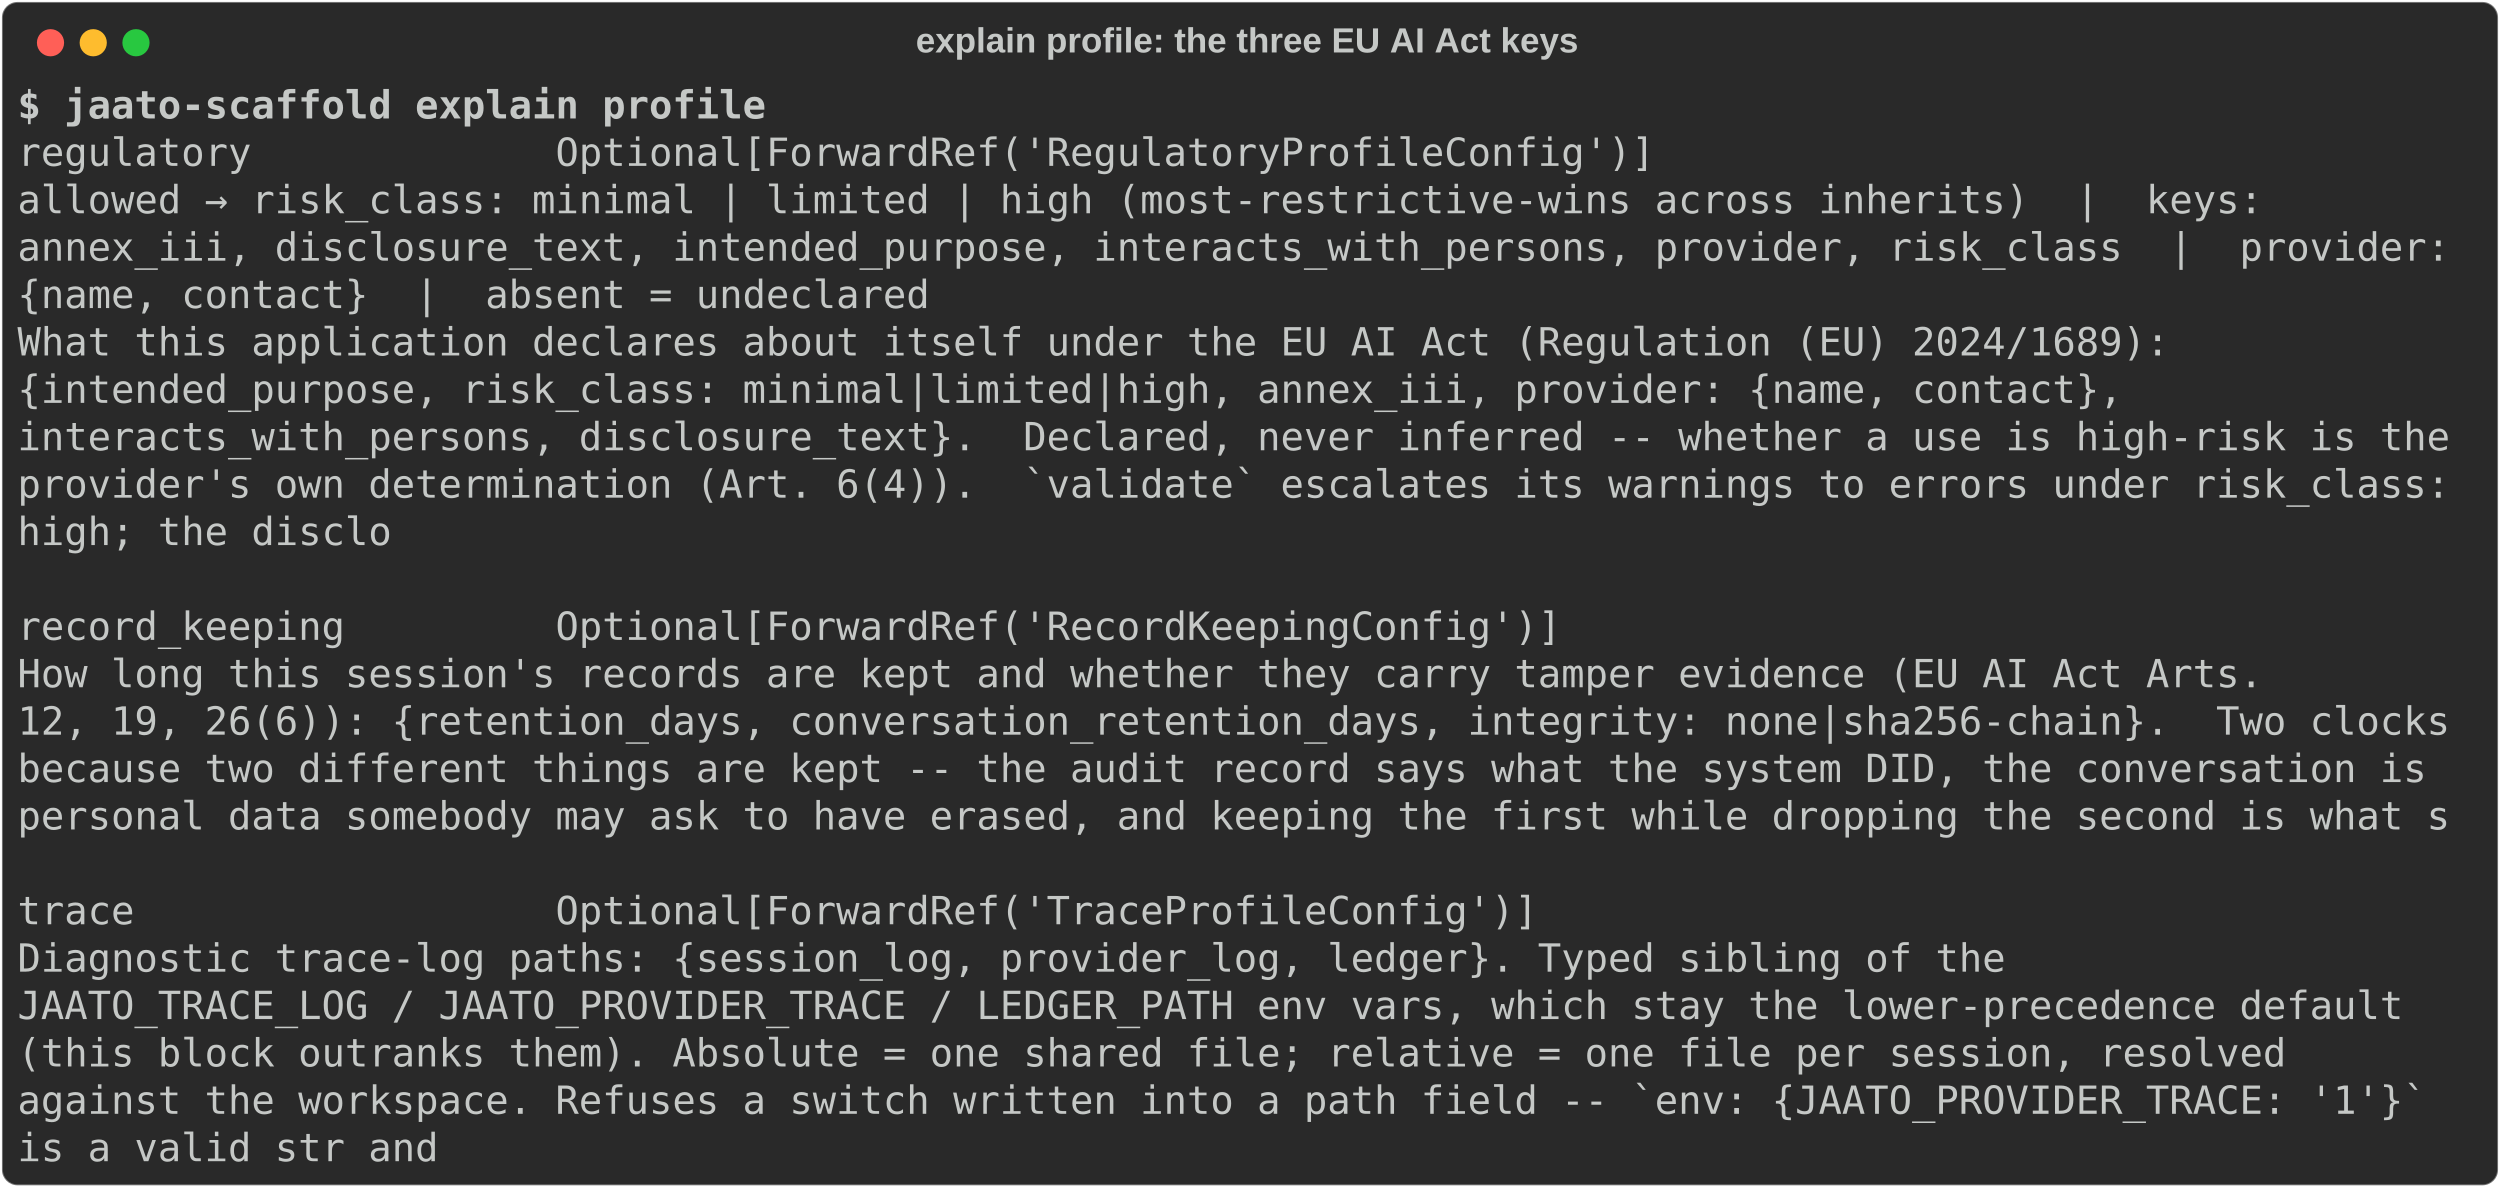
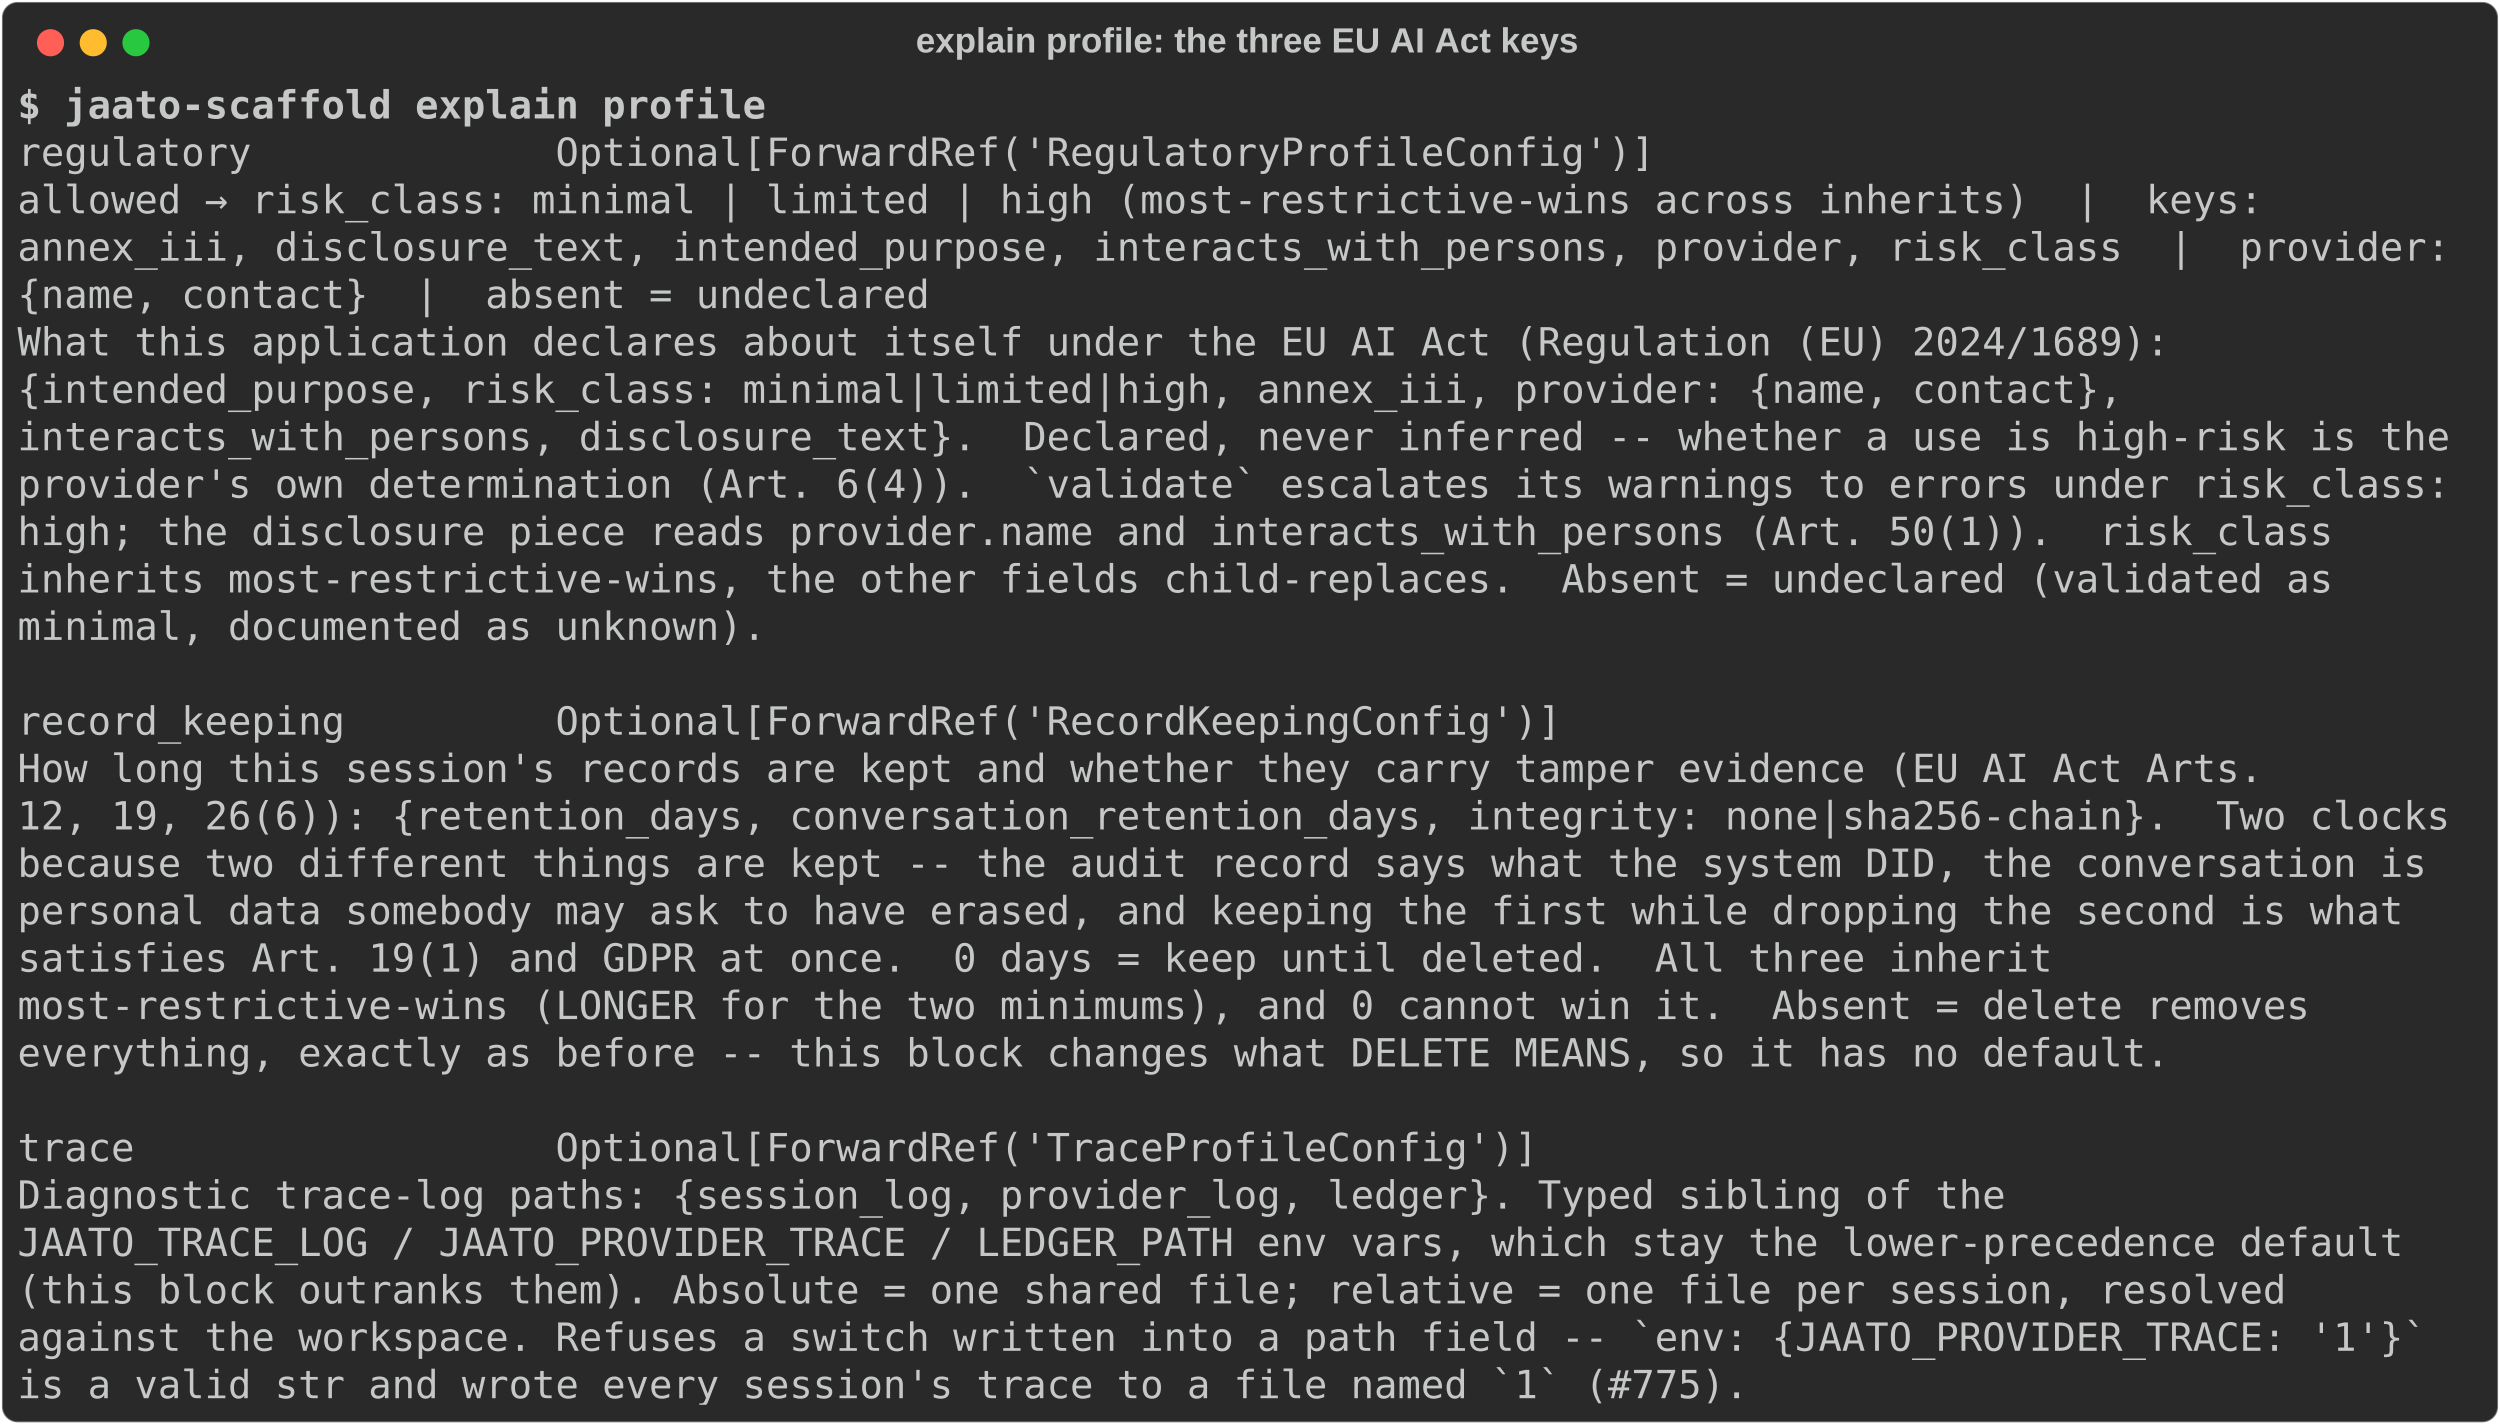
- <svg xmlns="http://www.w3.org/2000/svg" class="rich-terminal" viewBox="0 0 1287 611.2">
+ <svg xmlns="http://www.w3.org/2000/svg" class="rich-terminal" viewBox="0 0 1287 733.2">
  <style>

    @font-face {
        font-family: "Fira Code";
        src: local("FiraCode-Regular"),
                url("https://cdnjs.cloudflare.com/ajax/libs/firacode/6.2.0/woff2/FiraCode-Regular.woff2") format("woff2"),
                url("https://cdnjs.cloudflare.com/ajax/libs/firacode/6.2.0/woff/FiraCode-Regular.woff") format("woff");
        font-style: normal;
        font-weight: 400;
    }
    @font-face {
        font-family: "Fira Code";
        src: local("FiraCode-Bold"),
                url("https://cdnjs.cloudflare.com/ajax/libs/firacode/6.2.0/woff2/FiraCode-Bold.woff2") format("woff2"),
                url("https://cdnjs.cloudflare.com/ajax/libs/firacode/6.2.0/woff/FiraCode-Bold.woff") format("woff");
        font-style: bold;
        font-weight: 700;
    }

-     .terminal-1864115176-matrix {
+     .terminal-2985232538-matrix {
        font-family: Fira Code, monospace;
        font-size: 20px;
        line-height: 24.4px;
        font-variant-east-asian: full-width;
    }

-     .terminal-1864115176-title {
+     .terminal-2985232538-title {
        font-size: 18px;
        font-weight: bold;
        font-family: arial;
    }

-     .terminal-1864115176-r1 { fill: #c5c8c6;font-weight: bold }
- .terminal-1864115176-r2 { fill: #c5c8c6 }
+     .terminal-2985232538-r1 { fill: #c5c8c6;font-weight: bold }
+ .terminal-2985232538-r2 { fill: #c5c8c6 }
    </style>
  <defs>
-     <clipPath id="terminal-1864115176-clip-terminal">
-       <rect x="0" y="0" width="1267.8" height="560.2" />
-     </clipPath>
-     <clipPath id="terminal-1864115176-line-0">
+     <clipPath id="terminal-2985232538-clip-terminal">
+       <rect x="0" y="0" width="1267.8" height="682.2" />
+     </clipPath>
+     <clipPath id="terminal-2985232538-line-0">
      <rect x="0" y="1.5" width="1268.8" height="24.65" />
    </clipPath>
-     <clipPath id="terminal-1864115176-line-1">
+     <clipPath id="terminal-2985232538-line-1">
      <rect x="0" y="25.9" width="1268.8" height="24.65" />
    </clipPath>
-     <clipPath id="terminal-1864115176-line-2">
+     <clipPath id="terminal-2985232538-line-2">
      <rect x="0" y="50.3" width="1268.8" height="24.65" />
    </clipPath>
-     <clipPath id="terminal-1864115176-line-3">
+     <clipPath id="terminal-2985232538-line-3">
      <rect x="0" y="74.7" width="1268.8" height="24.65" />
    </clipPath>
-     <clipPath id="terminal-1864115176-line-4">
+     <clipPath id="terminal-2985232538-line-4">
      <rect x="0" y="99.1" width="1268.8" height="24.65" />
    </clipPath>
-     <clipPath id="terminal-1864115176-line-5">
+     <clipPath id="terminal-2985232538-line-5">
      <rect x="0" y="123.5" width="1268.8" height="24.65" />
    </clipPath>
-     <clipPath id="terminal-1864115176-line-6">
+     <clipPath id="terminal-2985232538-line-6">
      <rect x="0" y="147.9" width="1268.8" height="24.65" />
    </clipPath>
-     <clipPath id="terminal-1864115176-line-7">
+     <clipPath id="terminal-2985232538-line-7">
      <rect x="0" y="172.3" width="1268.8" height="24.65" />
    </clipPath>
-     <clipPath id="terminal-1864115176-line-8">
+     <clipPath id="terminal-2985232538-line-8">
      <rect x="0" y="196.7" width="1268.8" height="24.65" />
    </clipPath>
-     <clipPath id="terminal-1864115176-line-9">
+     <clipPath id="terminal-2985232538-line-9">
      <rect x="0" y="221.1" width="1268.8" height="24.65" />
    </clipPath>
-     <clipPath id="terminal-1864115176-line-10">
+     <clipPath id="terminal-2985232538-line-10">
      <rect x="0" y="245.5" width="1268.8" height="24.65" />
    </clipPath>
-     <clipPath id="terminal-1864115176-line-11">
+     <clipPath id="terminal-2985232538-line-11">
      <rect x="0" y="269.9" width="1268.8" height="24.65" />
    </clipPath>
-     <clipPath id="terminal-1864115176-line-12">
+     <clipPath id="terminal-2985232538-line-12">
      <rect x="0" y="294.3" width="1268.8" height="24.65" />
    </clipPath>
-     <clipPath id="terminal-1864115176-line-13">
+     <clipPath id="terminal-2985232538-line-13">
      <rect x="0" y="318.7" width="1268.8" height="24.65" />
    </clipPath>
-     <clipPath id="terminal-1864115176-line-14">
+     <clipPath id="terminal-2985232538-line-14">
      <rect x="0" y="343.1" width="1268.8" height="24.65" />
    </clipPath>
-     <clipPath id="terminal-1864115176-line-15">
+     <clipPath id="terminal-2985232538-line-15">
      <rect x="0" y="367.5" width="1268.8" height="24.65" />
    </clipPath>
-     <clipPath id="terminal-1864115176-line-16">
+     <clipPath id="terminal-2985232538-line-16">
      <rect x="0" y="391.9" width="1268.8" height="24.65" />
    </clipPath>
-     <clipPath id="terminal-1864115176-line-17">
+     <clipPath id="terminal-2985232538-line-17">
      <rect x="0" y="416.3" width="1268.8" height="24.65" />
    </clipPath>
-     <clipPath id="terminal-1864115176-line-18">
+     <clipPath id="terminal-2985232538-line-18">
      <rect x="0" y="440.7" width="1268.8" height="24.65" />
    </clipPath>
-     <clipPath id="terminal-1864115176-line-19">
+     <clipPath id="terminal-2985232538-line-19">
      <rect x="0" y="465.1" width="1268.8" height="24.65" />
    </clipPath>
-     <clipPath id="terminal-1864115176-line-20">
+     <clipPath id="terminal-2985232538-line-20">
      <rect x="0" y="489.5" width="1268.8" height="24.65" />
    </clipPath>
-     <clipPath id="terminal-1864115176-line-21">
+     <clipPath id="terminal-2985232538-line-21">
      <rect x="0" y="513.9" width="1268.8" height="24.65" />
    </clipPath>
+     <clipPath id="terminal-2985232538-line-22">
+       <rect x="0" y="538.3" width="1268.8" height="24.65" />
+     </clipPath>
+     <clipPath id="terminal-2985232538-line-23">
+       <rect x="0" y="562.7" width="1268.8" height="24.65" />
+     </clipPath>
+     <clipPath id="terminal-2985232538-line-24">
+       <rect x="0" y="587.1" width="1268.8" height="24.65" />
+     </clipPath>
+     <clipPath id="terminal-2985232538-line-25">
+       <rect x="0" y="611.5" width="1268.8" height="24.65" />
+     </clipPath>
+     <clipPath id="terminal-2985232538-line-26">
+       <rect x="0" y="635.9" width="1268.8" height="24.65" />
+     </clipPath>
  </defs>
-   <rect fill="#292929" stroke="rgba(255,255,255,0.35)" stroke-width="1" x="1" y="1" width="1285" height="609.2" rx="8" />
-   <text class="terminal-1864115176-title" fill="#c5c8c6" text-anchor="middle" x="642" y="27">explain profile: the three EU AI Act keys</text>
+   <rect fill="#292929" stroke="rgba(255,255,255,0.35)" stroke-width="1" x="1" y="1" width="1285" height="731.2" rx="8" />
+   <text class="terminal-2985232538-title" fill="#c5c8c6" text-anchor="middle" x="642" y="27">explain profile: the three EU AI Act keys</text>
  <g transform="translate(26,22)">
    <circle cx="0" cy="0" r="7" fill="#ff5f57" />
    <circle cx="22" cy="0" r="7" fill="#febc2e" />
    <circle cx="44" cy="0" r="7" fill="#28c840" />
  </g>
-   <g transform="translate(9, 41)" clip-path="url(#terminal-1864115176-clip-terminal)">
-     <g class="terminal-1864115176-matrix">
-       <text class="terminal-1864115176-r1" x="0" y="20" textLength="390.4" clip-path="url(#terminal-1864115176-line-0)">$ jaato-scaffold explain profile</text>
-       <text class="terminal-1864115176-r2" x="1268.8" y="20" textLength="12.2" clip-path="url(#terminal-1864115176-line-0)">
- </text>
-       <text class="terminal-1864115176-r2" x="0" y="44.4" textLength="878.4" clip-path="url(#terminal-1864115176-line-1)">  regulatory             Optional[ForwardRef('RegulatoryProfileConfig')]</text>
-       <text class="terminal-1864115176-r2" x="1268.8" y="44.4" textLength="12.2" clip-path="url(#terminal-1864115176-line-1)">
- </text>
-       <text class="terminal-1864115176-r2" x="0" y="68.8" textLength="1256.6" clip-path="url(#terminal-1864115176-line-2)">      allowed → risk_class: minimal | limited | high (most-restrictive-wins across inherits)  |  keys: </text>
-       <text class="terminal-1864115176-r2" x="1268.8" y="68.8" textLength="12.2" clip-path="url(#terminal-1864115176-line-2)">
- </text>
-       <text class="terminal-1864115176-r2" x="0" y="93.2" textLength="1268.8" clip-path="url(#terminal-1864115176-line-3)">annex_iii, disclosure_text, intended_purpose, interacts_with_persons, provider, risk_class  |  provider:</text>
-       <text class="terminal-1864115176-r2" x="1268.8" y="93.2" textLength="12.2" clip-path="url(#terminal-1864115176-line-3)">
- </text>
-       <text class="terminal-1864115176-r2" x="0" y="117.6" textLength="475.8" clip-path="url(#terminal-1864115176-line-4)">{name, contact}  |  absent = undeclared</text>
-       <text class="terminal-1864115176-r2" x="1268.8" y="117.6" textLength="12.2" clip-path="url(#terminal-1864115176-line-4)">
- </text>
-       <text class="terminal-1864115176-r2" x="0" y="142" textLength="1207.8" clip-path="url(#terminal-1864115176-line-5)">      What this application declares about itself under the EU AI Act (Regulation (EU) 2024/1689): </text>
-       <text class="terminal-1864115176-r2" x="1268.8" y="142" textLength="12.2" clip-path="url(#terminal-1864115176-line-5)">
- </text>
-       <text class="terminal-1864115176-r2" x="0" y="166.4" textLength="1110.2" clip-path="url(#terminal-1864115176-line-6)">{intended_purpose, risk_class: minimal|limited|high, annex_iii, provider: {name, contact}, </text>
-       <text class="terminal-1864115176-r2" x="1268.8" y="166.4" textLength="12.2" clip-path="url(#terminal-1864115176-line-6)">
- </text>
-       <text class="terminal-1864115176-r2" x="0" y="190.8" textLength="1268.8" clip-path="url(#terminal-1864115176-line-7)">interacts_with_persons, disclosure_text}.  Declared, never inferred -- whether a use is high-risk is the</text>
-       <text class="terminal-1864115176-r2" x="1268.8" y="190.8" textLength="12.2" clip-path="url(#terminal-1864115176-line-7)">
- </text>
-       <text class="terminal-1864115176-r2" x="0" y="215.2" textLength="1268.8" clip-path="url(#terminal-1864115176-line-8)">provider's own determination (Art. 6(4)).  `validate` escalates its warnings to errors under risk_class:</text>
-       <text class="terminal-1864115176-r2" x="1268.8" y="215.2" textLength="12.2" clip-path="url(#terminal-1864115176-line-8)">
- </text>
-       <text class="terminal-1864115176-r2" x="0" y="239.6" textLength="195.2" clip-path="url(#terminal-1864115176-line-9)">high; the disclo</text>
-       <text class="terminal-1864115176-r2" x="1268.8" y="239.6" textLength="12.2" clip-path="url(#terminal-1864115176-line-9)">
- </text>
-       <text class="terminal-1864115176-r2" x="1268.8" y="264" textLength="12.2" clip-path="url(#terminal-1864115176-line-10)">
- </text>
-       <text class="terminal-1864115176-r2" x="0" y="288.4" textLength="829.6" clip-path="url(#terminal-1864115176-line-11)">  record_keeping         Optional[ForwardRef('RecordKeepingConfig')]</text>
-       <text class="terminal-1864115176-r2" x="1268.8" y="288.4" textLength="12.2" clip-path="url(#terminal-1864115176-line-11)">
- </text>
-       <text class="terminal-1864115176-r2" x="0" y="312.8" textLength="1256.6" clip-path="url(#terminal-1864115176-line-12)">      How long this session's records are kept and whether they carry tamper evidence (EU AI Act Arts. </text>
-       <text class="terminal-1864115176-r2" x="1268.8" y="312.8" textLength="12.2" clip-path="url(#terminal-1864115176-line-12)">
- </text>
-       <text class="terminal-1864115176-r2" x="0" y="337.2" textLength="1268.8" clip-path="url(#terminal-1864115176-line-13)">12, 19, 26(6)): {retention_days, conversation_retention_days, integrity: none|sha256-chain}.  Two clocks</text>
-       <text class="terminal-1864115176-r2" x="1268.8" y="337.2" textLength="12.2" clip-path="url(#terminal-1864115176-line-13)">
- </text>
-       <text class="terminal-1864115176-r2" x="0" y="361.6" textLength="1268.8" clip-path="url(#terminal-1864115176-line-14)">because two different things are kept -- the audit record says what the system DID, the conversation is </text>
-       <text class="terminal-1864115176-r2" x="1268.8" y="361.6" textLength="12.2" clip-path="url(#terminal-1864115176-line-14)">
- </text>
-       <text class="terminal-1864115176-r2" x="0" y="386" textLength="1268.8" clip-path="url(#terminal-1864115176-line-15)">personal data somebody may ask to have erased, and keeping the first while dropping the second is what s</text>
-       <text class="terminal-1864115176-r2" x="1268.8" y="386" textLength="12.2" clip-path="url(#terminal-1864115176-line-15)">
- </text>
-       <text class="terminal-1864115176-r2" x="1268.8" y="410.4" textLength="12.2" clip-path="url(#terminal-1864115176-line-16)">
- </text>
-       <text class="terminal-1864115176-r2" x="0" y="434.8" textLength="817.4" clip-path="url(#terminal-1864115176-line-17)">  trace                  Optional[ForwardRef('TraceProfileConfig')]</text>
-       <text class="terminal-1864115176-r2" x="1268.8" y="434.8" textLength="12.2" clip-path="url(#terminal-1864115176-line-17)">
- </text>
-       <text class="terminal-1864115176-r2" x="0" y="459.2" textLength="1122.4" clip-path="url(#terminal-1864115176-line-18)">      Diagnostic trace-log paths: {session_log, provider_log, ledger}. Typed sibling of the </text>
-       <text class="terminal-1864115176-r2" x="1268.8" y="459.2" textLength="12.2" clip-path="url(#terminal-1864115176-line-18)">
- </text>
-       <text class="terminal-1864115176-r2" x="0" y="483.6" textLength="1256.6" clip-path="url(#terminal-1864115176-line-19)">JAATO_TRACE_LOG / JAATO_PROVIDER_TRACE / LEDGER_PATH env vars, which stay the lower-precedence default </text>
-       <text class="terminal-1864115176-r2" x="1268.8" y="483.6" textLength="12.2" clip-path="url(#terminal-1864115176-line-19)">
- </text>
-       <text class="terminal-1864115176-r2" x="0" y="508" textLength="1195.6" clip-path="url(#terminal-1864115176-line-20)">(this block outranks them). Absolute = one shared file; relative = one file per session, resolved </text>
-       <text class="terminal-1864115176-r2" x="1268.8" y="508" textLength="12.2" clip-path="url(#terminal-1864115176-line-20)">
- </text>
-       <text class="terminal-1864115176-r2" x="0" y="532.4" textLength="1268.8" clip-path="url(#terminal-1864115176-line-21)">against the workspace. Refuses a switch written into a path field -- `env: {JAATO_PROVIDER_TRACE: '1'}` </text>
-       <text class="terminal-1864115176-r2" x="1268.8" y="532.4" textLength="12.2" clip-path="url(#terminal-1864115176-line-21)">
- </text>
-       <text class="terminal-1864115176-r2" x="0" y="556.8" textLength="231.8" clip-path="url(#terminal-1864115176-line-22)">is a valid str and </text>
-       <text class="terminal-1864115176-r2" x="1268.8" y="556.8" textLength="12.2" clip-path="url(#terminal-1864115176-line-22)">
+   <g transform="translate(9, 41)" clip-path="url(#terminal-2985232538-clip-terminal)">
+     <g class="terminal-2985232538-matrix">
+       <text class="terminal-2985232538-r1" x="0" y="20" textLength="390.4" clip-path="url(#terminal-2985232538-line-0)">$ jaato-scaffold explain profile</text>
+       <text class="terminal-2985232538-r2" x="1268.8" y="20" textLength="12.2" clip-path="url(#terminal-2985232538-line-0)">
+ </text>
+       <text class="terminal-2985232538-r2" x="0" y="44.4" textLength="878.4" clip-path="url(#terminal-2985232538-line-1)">  regulatory             Optional[ForwardRef('RegulatoryProfileConfig')]</text>
+       <text class="terminal-2985232538-r2" x="1268.8" y="44.4" textLength="12.2" clip-path="url(#terminal-2985232538-line-1)">
+ </text>
+       <text class="terminal-2985232538-r2" x="0" y="68.8" textLength="1256.6" clip-path="url(#terminal-2985232538-line-2)">      allowed → risk_class: minimal | limited | high (most-restrictive-wins across inherits)  |  keys: </text>
+       <text class="terminal-2985232538-r2" x="1268.8" y="68.8" textLength="12.2" clip-path="url(#terminal-2985232538-line-2)">
+ </text>
+       <text class="terminal-2985232538-r2" x="0" y="93.2" textLength="1268.8" clip-path="url(#terminal-2985232538-line-3)">annex_iii, disclosure_text, intended_purpose, interacts_with_persons, provider, risk_class  |  provider:</text>
+       <text class="terminal-2985232538-r2" x="1268.8" y="93.2" textLength="12.2" clip-path="url(#terminal-2985232538-line-3)">
+ </text>
+       <text class="terminal-2985232538-r2" x="0" y="117.6" textLength="475.8" clip-path="url(#terminal-2985232538-line-4)">{name, contact}  |  absent = undeclared</text>
+       <text class="terminal-2985232538-r2" x="1268.8" y="117.6" textLength="12.2" clip-path="url(#terminal-2985232538-line-4)">
+ </text>
+       <text class="terminal-2985232538-r2" x="0" y="142" textLength="1207.8" clip-path="url(#terminal-2985232538-line-5)">      What this application declares about itself under the EU AI Act (Regulation (EU) 2024/1689): </text>
+       <text class="terminal-2985232538-r2" x="1268.8" y="142" textLength="12.2" clip-path="url(#terminal-2985232538-line-5)">
+ </text>
+       <text class="terminal-2985232538-r2" x="0" y="166.4" textLength="1110.2" clip-path="url(#terminal-2985232538-line-6)">{intended_purpose, risk_class: minimal|limited|high, annex_iii, provider: {name, contact}, </text>
+       <text class="terminal-2985232538-r2" x="1268.8" y="166.4" textLength="12.2" clip-path="url(#terminal-2985232538-line-6)">
+ </text>
+       <text class="terminal-2985232538-r2" x="0" y="190.8" textLength="1268.8" clip-path="url(#terminal-2985232538-line-7)">interacts_with_persons, disclosure_text}.  Declared, never inferred -- whether a use is high-risk is the</text>
+       <text class="terminal-2985232538-r2" x="1268.8" y="190.8" textLength="12.2" clip-path="url(#terminal-2985232538-line-7)">
+ </text>
+       <text class="terminal-2985232538-r2" x="0" y="215.2" textLength="1268.8" clip-path="url(#terminal-2985232538-line-8)">provider's own determination (Art. 6(4)).  `validate` escalates its warnings to errors under risk_class:</text>
+       <text class="terminal-2985232538-r2" x="1268.8" y="215.2" textLength="12.2" clip-path="url(#terminal-2985232538-line-8)">
+ </text>
+       <text class="terminal-2985232538-r2" x="0" y="239.6" textLength="1220" clip-path="url(#terminal-2985232538-line-9)">high; the disclosure piece reads provider.name and interacts_with_persons (Art. 50(1)).  risk_class </text>
+       <text class="terminal-2985232538-r2" x="1268.8" y="239.6" textLength="12.2" clip-path="url(#terminal-2985232538-line-9)">
+ </text>
+       <text class="terminal-2985232538-r2" x="0" y="264" textLength="1220" clip-path="url(#terminal-2985232538-line-10)">inherits most-restrictive-wins, the other fields child-replaces.  Absent = undeclared (validated as </text>
+       <text class="terminal-2985232538-r2" x="1268.8" y="264" textLength="12.2" clip-path="url(#terminal-2985232538-line-10)">
+ </text>
+       <text class="terminal-2985232538-r2" x="0" y="288.4" textLength="390.4" clip-path="url(#terminal-2985232538-line-11)">minimal, documented as unknown).</text>
+       <text class="terminal-2985232538-r2" x="1268.8" y="288.4" textLength="12.2" clip-path="url(#terminal-2985232538-line-11)">
+ </text>
+       <text class="terminal-2985232538-r2" x="1268.8" y="312.8" textLength="12.2" clip-path="url(#terminal-2985232538-line-12)">
+ </text>
+       <text class="terminal-2985232538-r2" x="0" y="337.2" textLength="829.6" clip-path="url(#terminal-2985232538-line-13)">  record_keeping         Optional[ForwardRef('RecordKeepingConfig')]</text>
+       <text class="terminal-2985232538-r2" x="1268.8" y="337.2" textLength="12.2" clip-path="url(#terminal-2985232538-line-13)">
+ </text>
+       <text class="terminal-2985232538-r2" x="0" y="361.6" textLength="1256.6" clip-path="url(#terminal-2985232538-line-14)">      How long this session's records are kept and whether they carry tamper evidence (EU AI Act Arts. </text>
+       <text class="terminal-2985232538-r2" x="1268.8" y="361.6" textLength="12.2" clip-path="url(#terminal-2985232538-line-14)">
+ </text>
+       <text class="terminal-2985232538-r2" x="0" y="386" textLength="1268.8" clip-path="url(#terminal-2985232538-line-15)">12, 19, 26(6)): {retention_days, conversation_retention_days, integrity: none|sha256-chain}.  Two clocks</text>
+       <text class="terminal-2985232538-r2" x="1268.8" y="386" textLength="12.2" clip-path="url(#terminal-2985232538-line-15)">
+ </text>
+       <text class="terminal-2985232538-r2" x="0" y="410.4" textLength="1268.8" clip-path="url(#terminal-2985232538-line-16)">because two different things are kept -- the audit record says what the system DID, the conversation is </text>
+       <text class="terminal-2985232538-r2" x="1268.8" y="410.4" textLength="12.2" clip-path="url(#terminal-2985232538-line-16)">
+ </text>
+       <text class="terminal-2985232538-r2" x="0" y="434.8" textLength="1256.6" clip-path="url(#terminal-2985232538-line-17)">personal data somebody may ask to have erased, and keeping the first while dropping the second is what </text>
+       <text class="terminal-2985232538-r2" x="1268.8" y="434.8" textLength="12.2" clip-path="url(#terminal-2985232538-line-17)">
+ </text>
+       <text class="terminal-2985232538-r2" x="0" y="459.2" textLength="1073.6" clip-path="url(#terminal-2985232538-line-18)">satisfies Art. 19(1) and GDPR at once.  0 days = keep until deleted.  All three inherit </text>
+       <text class="terminal-2985232538-r2" x="1268.8" y="459.2" textLength="12.2" clip-path="url(#terminal-2985232538-line-18)">
+ </text>
+       <text class="terminal-2985232538-r2" x="0" y="483.6" textLength="1207.8" clip-path="url(#terminal-2985232538-line-19)">most-restrictive-wins (LONGER for the two minimums), and 0 cannot win it.  Absent = delete removes </text>
+       <text class="terminal-2985232538-r2" x="1268.8" y="483.6" textLength="12.2" clip-path="url(#terminal-2985232538-line-19)">
+ </text>
+       <text class="terminal-2985232538-r2" x="0" y="508" textLength="1122.4" clip-path="url(#terminal-2985232538-line-20)">everything, exactly as before -- this block changes what DELETE MEANS, so it has no default.</text>
+       <text class="terminal-2985232538-r2" x="1268.8" y="508" textLength="12.2" clip-path="url(#terminal-2985232538-line-20)">
+ </text>
+       <text class="terminal-2985232538-r2" x="1268.8" y="532.4" textLength="12.2" clip-path="url(#terminal-2985232538-line-21)">
+ </text>
+       <text class="terminal-2985232538-r2" x="0" y="556.8" textLength="817.4" clip-path="url(#terminal-2985232538-line-22)">  trace                  Optional[ForwardRef('TraceProfileConfig')]</text>
+       <text class="terminal-2985232538-r2" x="1268.8" y="556.8" textLength="12.2" clip-path="url(#terminal-2985232538-line-22)">
+ </text>
+       <text class="terminal-2985232538-r2" x="0" y="581.2" textLength="1122.4" clip-path="url(#terminal-2985232538-line-23)">      Diagnostic trace-log paths: {session_log, provider_log, ledger}. Typed sibling of the </text>
+       <text class="terminal-2985232538-r2" x="1268.8" y="581.2" textLength="12.2" clip-path="url(#terminal-2985232538-line-23)">
+ </text>
+       <text class="terminal-2985232538-r2" x="0" y="605.6" textLength="1256.6" clip-path="url(#terminal-2985232538-line-24)">JAATO_TRACE_LOG / JAATO_PROVIDER_TRACE / LEDGER_PATH env vars, which stay the lower-precedence default </text>
+       <text class="terminal-2985232538-r2" x="1268.8" y="605.6" textLength="12.2" clip-path="url(#terminal-2985232538-line-24)">
+ </text>
+       <text class="terminal-2985232538-r2" x="0" y="630" textLength="1195.6" clip-path="url(#terminal-2985232538-line-25)">(this block outranks them). Absolute = one shared file; relative = one file per session, resolved </text>
+       <text class="terminal-2985232538-r2" x="1268.8" y="630" textLength="12.2" clip-path="url(#terminal-2985232538-line-25)">
+ </text>
+       <text class="terminal-2985232538-r2" x="0" y="654.4" textLength="1268.8" clip-path="url(#terminal-2985232538-line-26)">against the workspace. Refuses a switch written into a path field -- `env: {JAATO_PROVIDER_TRACE: '1'}` </text>
+       <text class="terminal-2985232538-r2" x="1268.8" y="654.4" textLength="12.2" clip-path="url(#terminal-2985232538-line-26)">
+ </text>
+       <text class="terminal-2985232538-r2" x="0" y="678.8" textLength="902.8" clip-path="url(#terminal-2985232538-line-27)">is a valid str and wrote every session's trace to a file named `1` (#775).</text>
+       <text class="terminal-2985232538-r2" x="1268.8" y="678.8" textLength="12.2" clip-path="url(#terminal-2985232538-line-27)">
</text>
    </g>
  </g>
</svg>
